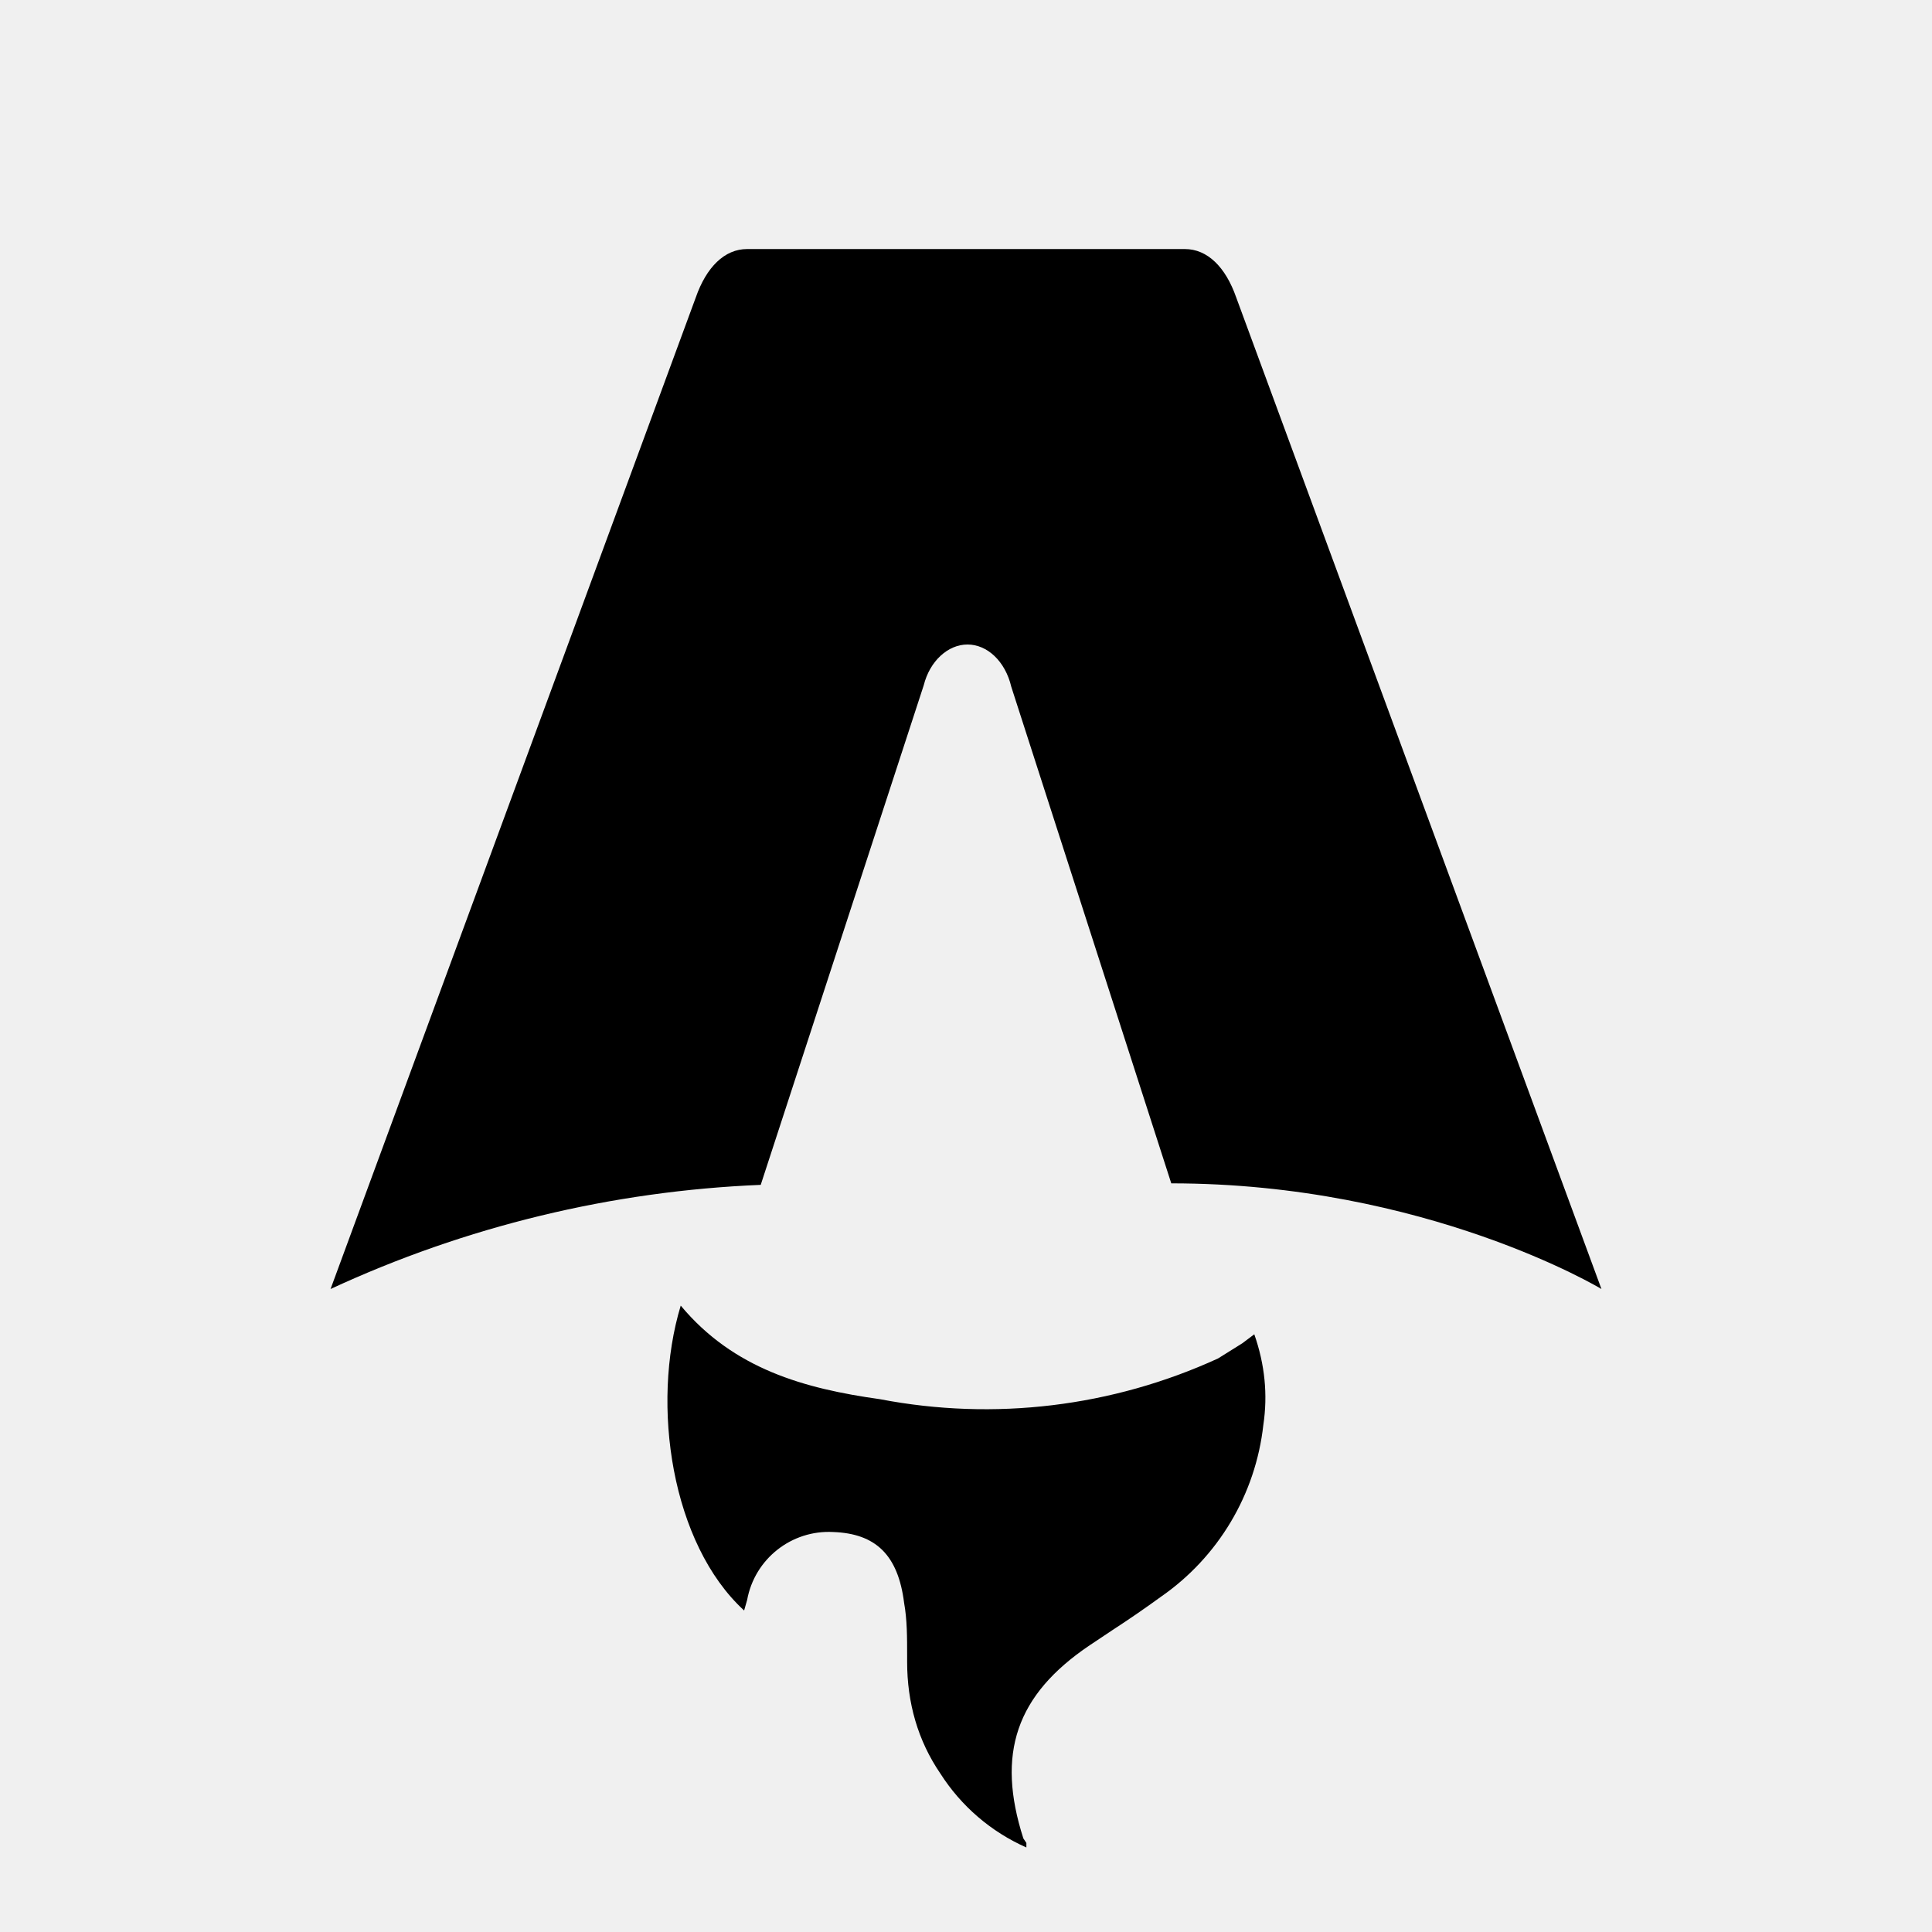
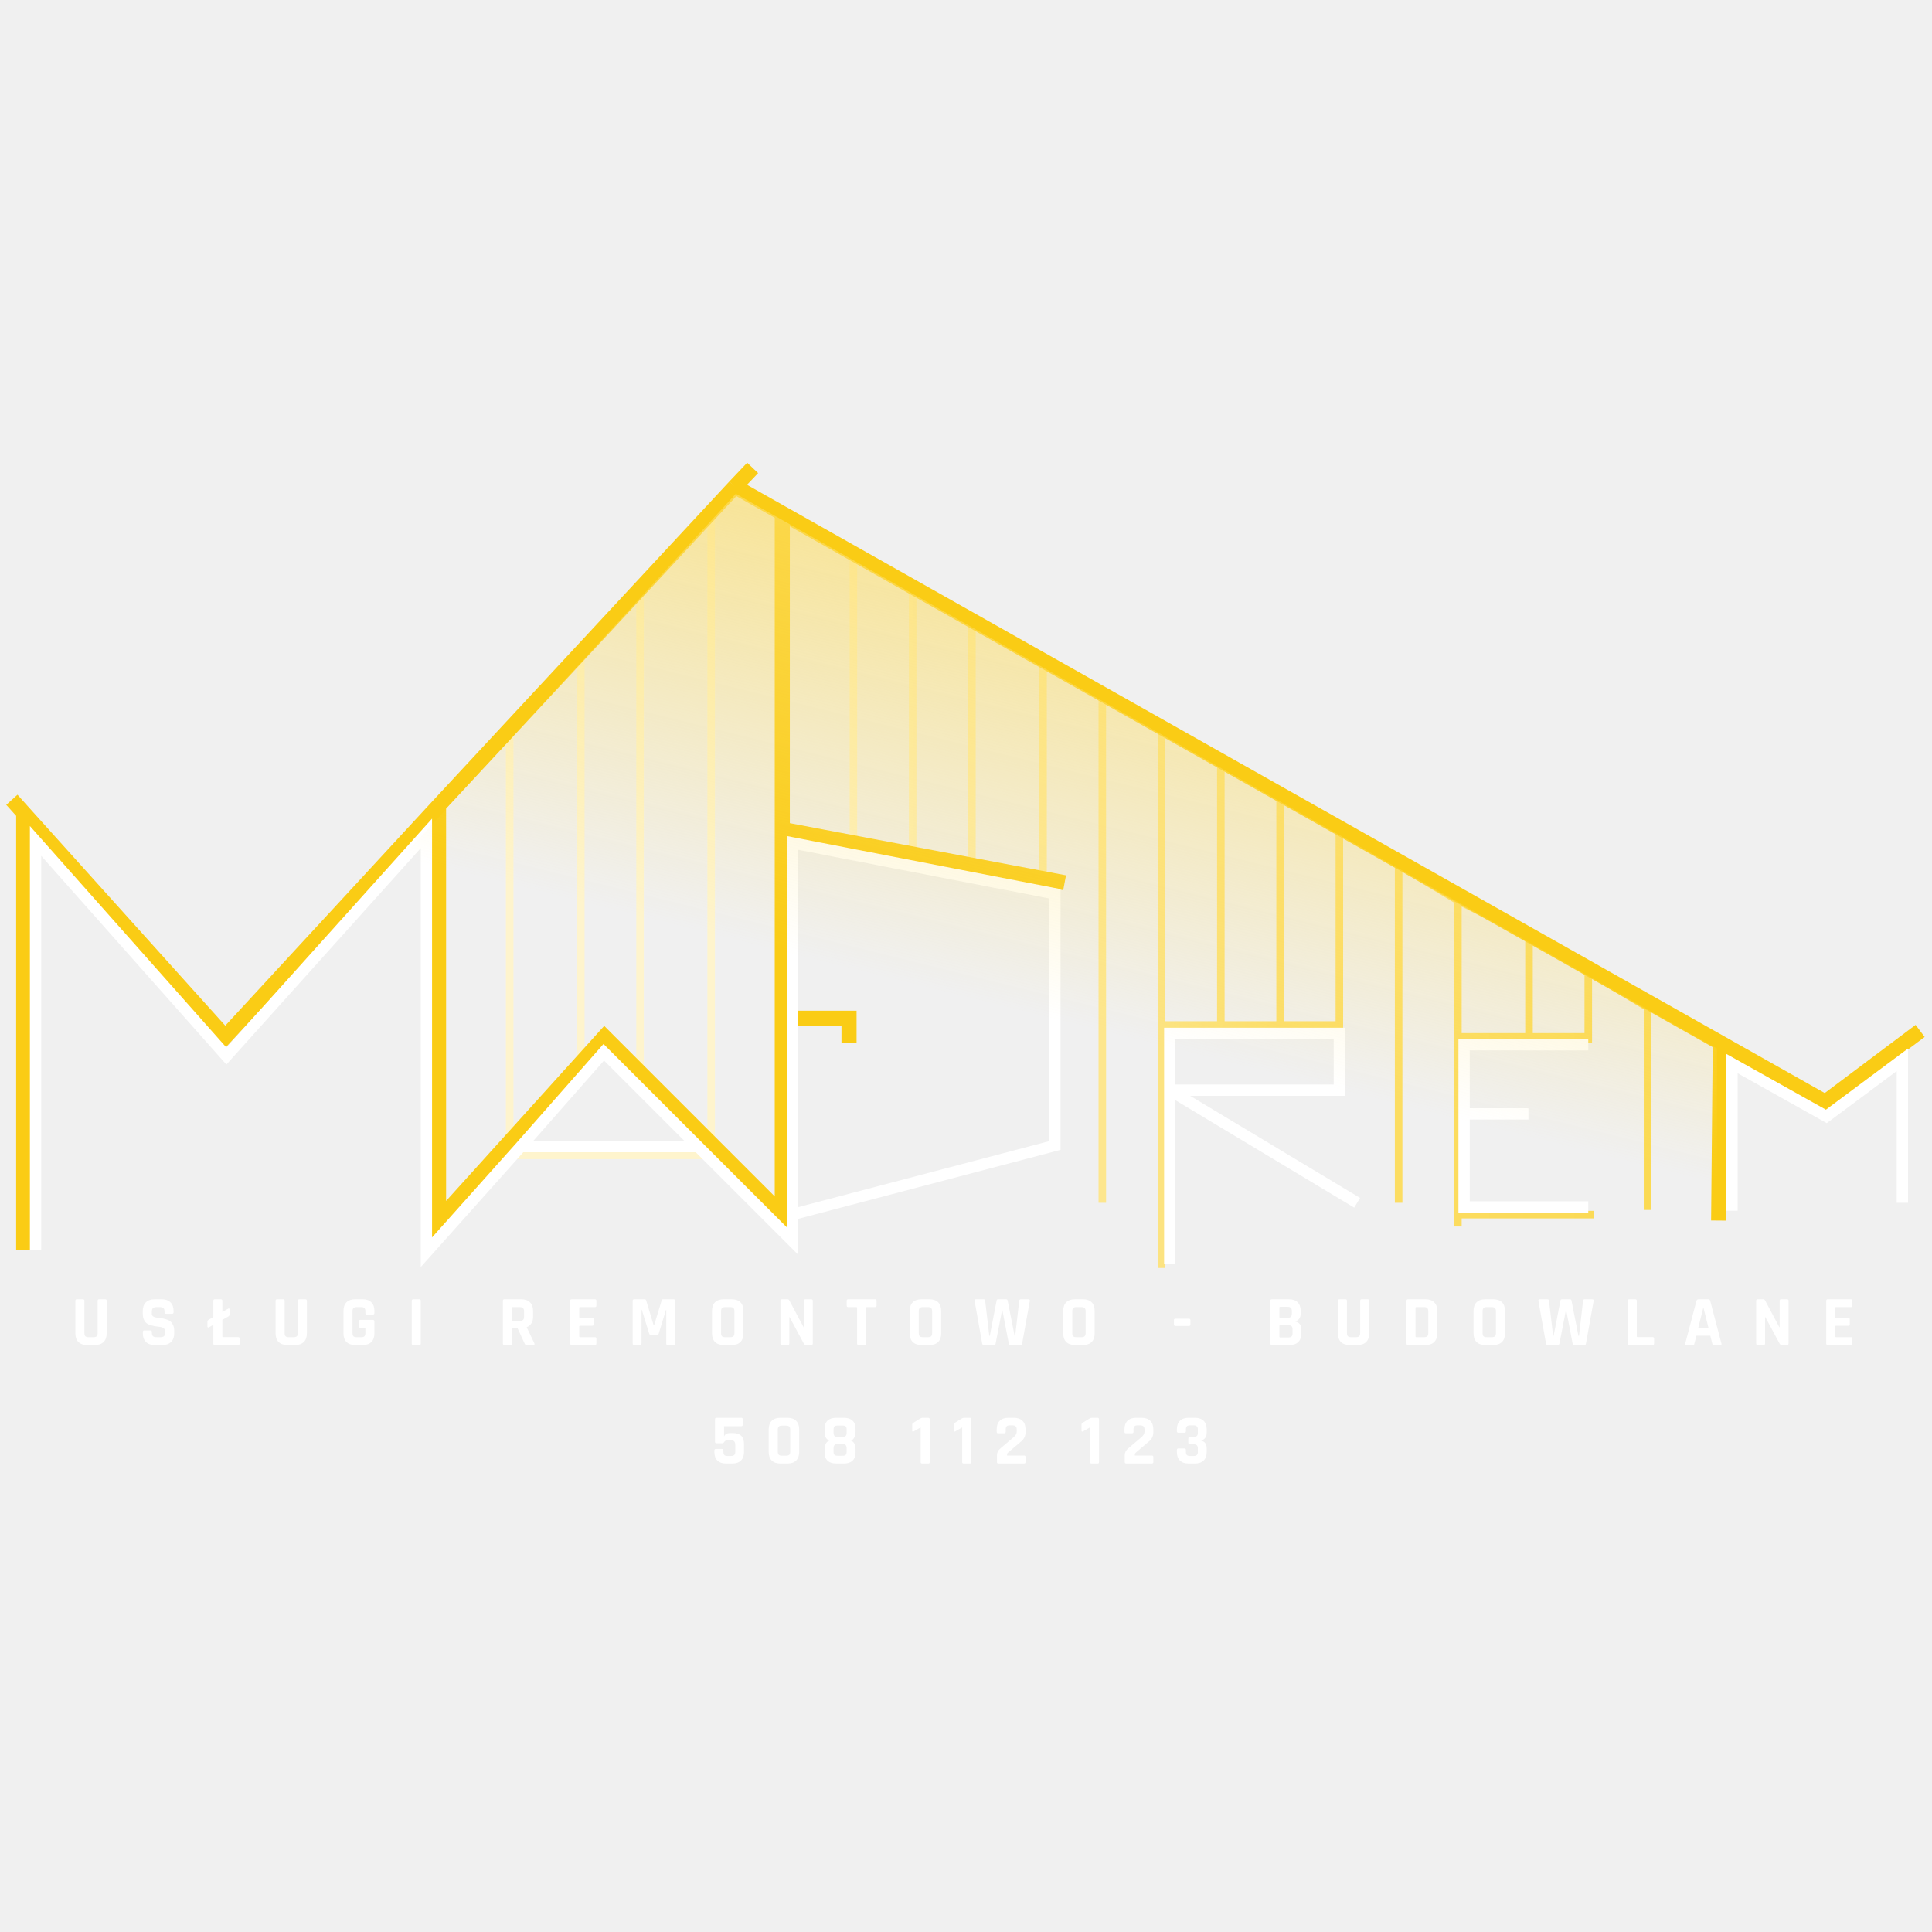
- <svg xmlns="http://www.w3.org/2000/svg" fill="none" viewBox="0 0 128 128">
-   <path d="M50.4 78.5a75.1 75.1 0 0 0-28.5 6.9l24.2-65.7c.7-2 1.9-3.2 3.4-3.2h29c1.5 0 2.7 1.2 3.4 3.2l24.2 65.7s-11.6-7-28.5-7L67 45.5c-.4-1.7-1.6-2.8-2.9-2.8-1.3 0-2.5 1.1-2.9 2.7L50.4 78.5Zm-1.1 28.2Zm-4.2-20.2c-2 6.6-.6 15.8 4.2 20.2a17.5 17.5 0 0 1 .2-.7 5.5 5.5 0 0 1 5.7-4.5c2.8.1 4.3 1.5 4.7 4.7.2 1.1.2 2.3.2 3.5v.4c0 2.7.7 5.2 2.2 7.4a13 13 0 0 0 5.7 4.9v-.3l-.2-.3c-1.8-5.6-.5-9.5 4.4-12.8l1.5-1a73 73 0 0 0 3.2-2.2 16 16 0 0 0 6.8-11.4c.3-2 .1-4-.6-6l-.8.6-1.6 1a37 37 0 0 1-22.4 2.7c-5-.7-9.7-2-13.2-6.2Z" />
-   <style>
-         path { fill: #000; }
-         @media (prefers-color-scheme: dark) {
-             path { fill: #FFF; }
-         }
-     </style>
+ <svg xmlns="http://www.w3.org/2000/svg" width="256" height="256" viewBox="0 0 256 256" fill="none">
+   <path d="M13.136 172.162H13.928C14.066 172.162 14.135 172.224 14.135 172.35V176.685C14.135 177.175 13.997 177.555 13.72 177.825C13.45 178.089 13.07 178.221 12.58 178.221H11.544C11.047 178.221 10.664 178.089 10.394 177.825C10.124 177.561 9.989 177.181 9.989 176.685V172.36C9.989 172.228 10.055 172.162 10.187 172.162H10.988C11.12 172.162 11.185 172.228 11.185 172.36V176.628C11.185 176.829 11.226 176.974 11.308 177.062C11.396 177.143 11.537 177.184 11.732 177.184H12.382C12.583 177.184 12.725 177.143 12.806 177.062C12.894 176.974 12.938 176.829 12.938 176.628V172.36C12.938 172.228 13.004 172.162 13.136 172.162ZM18.927 176.675V176.487C18.927 176.355 18.993 176.289 19.125 176.289H19.926C20.058 176.289 20.124 176.355 20.124 176.487V176.562C20.124 176.801 20.171 176.964 20.265 177.052C20.36 177.14 20.532 177.184 20.784 177.184H21.227C21.472 177.184 21.641 177.137 21.735 177.043C21.836 176.949 21.886 176.773 21.886 176.515V176.402C21.886 176.22 21.811 176.082 21.66 175.988C21.516 175.887 21.333 175.827 21.114 175.808C20.894 175.79 20.655 175.755 20.397 175.705C20.146 175.648 19.91 175.579 19.691 175.498C19.471 175.41 19.285 175.243 19.135 174.998C18.99 174.747 18.918 174.426 18.918 174.037V173.707C18.918 173.217 19.056 172.837 19.332 172.567C19.609 172.297 19.992 172.162 20.482 172.162H21.424C21.921 172.162 22.307 172.297 22.584 172.567C22.86 172.837 22.998 173.217 22.998 173.707V173.886C22.998 174.018 22.932 174.084 22.8 174.084H21.999C21.867 174.084 21.802 174.018 21.802 173.886V173.83C21.802 173.585 21.754 173.418 21.66 173.33C21.566 173.242 21.393 173.198 21.142 173.198H20.774C20.517 173.198 20.341 173.248 20.247 173.349C20.159 173.443 20.115 173.632 20.115 173.914V174.093C20.115 174.389 20.372 174.558 20.887 174.602C21.421 174.646 21.896 174.753 22.31 174.923C22.53 175.017 22.712 175.187 22.857 175.432C23.008 175.67 23.083 175.978 23.083 176.355V176.675C23.083 177.165 22.945 177.546 22.668 177.816C22.392 178.086 22.009 178.221 21.519 178.221H20.492C20.002 178.221 19.618 178.086 19.342 177.816C19.066 177.546 18.927 177.165 18.927 176.675ZM31.565 178.221H28.464C28.332 178.221 28.267 178.155 28.267 178.023V175.545L27.673 175.884C27.623 175.909 27.579 175.912 27.541 175.893C27.503 175.868 27.484 175.824 27.484 175.761V175.149C27.484 175.023 27.547 174.926 27.673 174.857L28.267 174.527V172.36C28.267 172.228 28.332 172.162 28.464 172.162H29.265C29.397 172.162 29.463 172.228 29.463 172.36V173.839L30.236 173.406C30.362 173.349 30.424 173.387 30.424 173.519V174.15C30.424 174.282 30.362 174.382 30.236 174.452L29.463 174.885V177.071C29.463 177.14 29.501 177.175 29.576 177.175H31.565C31.69 177.175 31.753 177.244 31.753 177.382V178.023C31.753 178.155 31.69 178.221 31.565 178.221ZM39.665 172.162H40.456C40.595 172.162 40.664 172.224 40.664 172.35V176.685C40.664 177.175 40.526 177.555 40.249 177.825C39.979 178.089 39.599 178.221 39.109 178.221H38.072C37.576 178.221 37.193 178.089 36.923 177.825C36.653 177.561 36.517 177.181 36.517 176.685V172.36C36.517 172.228 36.584 172.162 36.715 172.162H37.516C37.648 172.162 37.714 172.228 37.714 172.36V176.628C37.714 176.829 37.755 176.974 37.837 177.062C37.925 177.143 38.066 177.184 38.261 177.184H38.911C39.112 177.184 39.253 177.143 39.335 177.062C39.423 176.974 39.467 176.829 39.467 176.628V172.36C39.467 172.228 39.533 172.162 39.665 172.162ZM48.066 178.221H47.068C46.571 178.221 46.188 178.089 45.918 177.825C45.648 177.561 45.513 177.181 45.513 176.685V173.698C45.513 173.201 45.648 172.821 45.918 172.557C46.188 172.294 46.571 172.162 47.068 172.162H48.066C48.556 172.162 48.937 172.297 49.207 172.567C49.477 172.831 49.612 173.208 49.612 173.698V173.98C49.612 174.119 49.546 174.188 49.414 174.188H48.613C48.481 174.188 48.415 174.119 48.415 173.98V173.754C48.415 173.553 48.374 173.412 48.293 173.33C48.211 173.242 48.07 173.198 47.868 173.198H47.256C47.061 173.198 46.92 173.242 46.832 173.33C46.75 173.412 46.709 173.553 46.709 173.754V176.628C46.709 176.829 46.75 176.974 46.832 177.062C46.92 177.143 47.061 177.184 47.256 177.184H47.868C48.07 177.184 48.211 177.143 48.293 177.062C48.374 176.974 48.415 176.829 48.415 176.628V176.035C48.415 175.966 48.38 175.931 48.311 175.931H47.746C47.614 175.931 47.548 175.865 47.548 175.733V175.092C47.548 174.96 47.614 174.894 47.746 174.894H49.395C49.54 174.894 49.612 174.967 49.612 175.111V176.685C49.612 177.175 49.477 177.555 49.207 177.825C48.937 178.089 48.556 178.221 48.066 178.221ZM55.755 172.36V178.023C55.755 178.155 55.689 178.221 55.557 178.221H54.756C54.624 178.221 54.559 178.155 54.559 178.023V172.36C54.559 172.228 54.624 172.162 54.756 172.162H55.557C55.689 172.162 55.755 172.228 55.755 172.36ZM67.632 178.221H66.831C66.699 178.221 66.633 178.155 66.633 178.023V172.36C66.633 172.228 66.699 172.162 66.831 172.162H69.073C69.563 172.162 69.947 172.297 70.223 172.567C70.499 172.837 70.638 173.217 70.638 173.707V174.442C70.638 175.152 70.358 175.623 69.799 175.856V175.893L70.807 177.995C70.864 178.145 70.81 178.221 70.647 178.221H69.884C69.771 178.221 69.689 178.208 69.639 178.183C69.588 178.158 69.548 178.105 69.516 178.023L68.574 175.988H67.943C67.867 175.988 67.829 176.022 67.829 176.091V178.023C67.829 178.155 67.763 178.221 67.632 178.221ZM67.933 175.026H68.857C69.058 175.026 69.205 174.986 69.299 174.904C69.394 174.816 69.441 174.678 69.441 174.489V173.754C69.441 173.559 69.394 173.418 69.299 173.33C69.205 173.242 69.058 173.198 68.857 173.198H67.933C67.864 173.198 67.829 173.233 67.829 173.302V174.923C67.829 174.992 67.864 175.026 67.933 175.026ZM78.835 178.221H75.753C75.621 178.221 75.555 178.155 75.555 178.023V172.36C75.555 172.228 75.621 172.162 75.753 172.162H78.835C78.96 172.162 79.023 172.228 79.023 172.36V173C79.023 173.132 78.96 173.198 78.835 173.198H76.865C76.79 173.198 76.752 173.233 76.752 173.302V174.527C76.752 174.596 76.79 174.631 76.865 174.631H78.477C78.609 174.631 78.675 174.697 78.675 174.828V175.469C78.675 175.601 78.609 175.667 78.477 175.667H76.865C76.79 175.667 76.752 175.702 76.752 175.771V177.081C76.752 177.15 76.79 177.184 76.865 177.184H78.835C78.96 177.184 79.023 177.25 79.023 177.382V178.023C79.023 178.155 78.96 178.221 78.835 178.221ZM87.858 172.162H89.253C89.385 172.162 89.451 172.228 89.451 172.36V178.023C89.451 178.155 89.385 178.221 89.253 178.221H88.48C88.348 178.221 88.282 178.155 88.282 178.023V173.556H88.245L87.283 176.713C87.246 176.839 87.167 176.902 87.048 176.902H86.256C86.137 176.902 86.058 176.839 86.021 176.713L85.041 173.547H85.003V178.023C85.003 178.098 84.99 178.152 84.965 178.183C84.94 178.208 84.887 178.221 84.805 178.221H84.032C83.9 178.221 83.834 178.155 83.834 178.023V172.36C83.834 172.228 83.9 172.162 84.032 172.162H85.436C85.524 172.162 85.584 172.206 85.615 172.294L86.614 175.62H86.671L87.679 172.294C87.698 172.206 87.758 172.162 87.858 172.162ZM96.09 177.184H96.759C96.96 177.184 97.101 177.143 97.183 177.062C97.271 176.974 97.314 176.829 97.314 176.628V173.754C97.314 173.553 97.271 173.412 97.183 173.33C97.101 173.242 96.96 173.198 96.759 173.198H96.09C95.888 173.198 95.747 173.242 95.665 173.33C95.584 173.412 95.543 173.553 95.543 173.754V176.628C95.543 176.829 95.584 176.974 95.665 177.062C95.747 177.143 95.888 177.184 96.09 177.184ZM96.957 178.221H95.901C95.405 178.221 95.022 178.089 94.751 177.825C94.481 177.561 94.346 177.181 94.346 176.685V173.698C94.346 173.201 94.481 172.821 94.751 172.557C95.022 172.294 95.405 172.162 95.901 172.162H96.957C97.453 172.162 97.836 172.294 98.106 172.557C98.376 172.821 98.511 173.201 98.511 173.698V176.685C98.511 177.181 98.376 177.561 98.106 177.825C97.836 178.089 97.453 178.221 96.957 178.221ZM104.39 178.221H103.608C103.476 178.221 103.41 178.155 103.41 178.023V172.36C103.41 172.228 103.476 172.162 103.608 172.162H104.315C104.446 172.162 104.534 172.206 104.578 172.294L106.482 175.865H106.52V172.36C106.52 172.228 106.586 172.162 106.717 172.162H107.5C107.632 172.162 107.697 172.228 107.697 172.36V178.023C107.697 178.155 107.632 178.221 107.5 178.221H106.812C106.673 178.221 106.573 178.158 106.51 178.032L104.625 174.527H104.588V178.023C104.588 178.155 104.522 178.221 104.39 178.221ZM114.567 178.221H113.776C113.637 178.221 113.568 178.155 113.568 178.023V173.302C113.568 173.233 113.534 173.198 113.465 173.198H112.39C112.258 173.198 112.192 173.132 112.192 173V172.36C112.192 172.228 112.258 172.162 112.39 172.162H115.952C116.084 172.162 116.15 172.228 116.15 172.36V173C116.15 173.132 116.084 173.198 115.952 173.198H114.878C114.803 173.198 114.765 173.233 114.765 173.302V178.023C114.765 178.155 114.699 178.221 114.567 178.221ZM122.288 177.184H122.957C123.158 177.184 123.299 177.143 123.381 177.062C123.469 176.974 123.513 176.829 123.513 176.628V173.754C123.513 173.553 123.469 173.412 123.381 173.33C123.299 173.242 123.158 173.198 122.957 173.198H122.288C122.087 173.198 121.946 173.242 121.864 173.33C121.782 173.412 121.741 173.553 121.741 173.754V176.628C121.741 176.829 121.782 176.974 121.864 177.062C121.946 177.143 122.087 177.184 122.288 177.184ZM123.155 178.221H122.099C121.603 178.221 121.22 178.089 120.95 177.825C120.68 177.561 120.545 177.181 120.545 176.685V173.698C120.545 173.201 120.68 172.821 120.95 172.557C121.22 172.294 121.603 172.162 122.099 172.162H123.155C123.651 172.162 124.034 172.294 124.304 172.557C124.575 172.821 124.71 173.201 124.71 173.698V176.685C124.71 177.181 124.575 177.561 124.304 177.825C124.034 178.089 123.651 178.221 123.155 178.221ZM131.699 178.221H130.379C130.241 178.221 130.163 178.155 130.144 178.023L129.136 172.36C129.117 172.228 129.183 172.162 129.333 172.162H130.313C130.458 172.162 130.533 172.228 130.54 172.36L131.086 177.005H131.152L132.057 172.331C132.076 172.218 132.142 172.162 132.255 172.162H133.31C133.429 172.162 133.499 172.215 133.517 172.322L134.441 177.005H134.516L135.053 172.369C135.06 172.231 135.135 172.162 135.28 172.162H136.26C136.41 172.162 136.476 172.231 136.457 172.369L135.44 178.023C135.421 178.155 135.349 178.221 135.223 178.221H133.894C133.762 178.221 133.687 178.155 133.668 178.023L132.82 173.603H132.782L131.925 178.023C131.9 178.155 131.824 178.221 131.699 178.221ZM142.627 177.184H143.296C143.497 177.184 143.638 177.143 143.72 177.062C143.808 176.974 143.852 176.829 143.852 176.628V173.754C143.852 173.553 143.808 173.412 143.72 173.33C143.638 173.242 143.497 173.198 143.296 173.198H142.627C142.426 173.198 142.284 173.242 142.203 173.33C142.121 173.412 142.08 173.553 142.08 173.754V176.628C142.08 176.829 142.121 176.974 142.203 177.062C142.284 177.143 142.426 177.184 142.627 177.184ZM143.494 178.221H142.438C141.942 178.221 141.559 178.089 141.288 177.825C141.018 177.561 140.883 177.181 140.883 176.685V173.698C140.883 173.201 141.018 172.821 141.288 172.557C141.559 172.294 141.942 172.162 142.438 172.162H143.494C143.99 172.162 144.373 172.294 144.643 172.557C144.913 172.821 145.048 173.201 145.048 173.698V176.685C145.048 177.181 144.913 177.561 144.643 177.825C144.373 178.089 143.99 178.221 143.494 178.221ZM157.539 175.695H155.749C155.617 175.695 155.551 175.629 155.551 175.498V174.942C155.551 174.803 155.617 174.734 155.749 174.734H157.539C157.671 174.734 157.737 174.803 157.737 174.942V175.498C157.737 175.629 157.671 175.695 157.539 175.695ZM169.631 177.222H170.686C170.893 177.222 171.041 177.181 171.129 177.099C171.223 177.012 171.27 176.87 171.27 176.675V176.129C171.27 175.934 171.223 175.796 171.129 175.714C171.035 175.633 170.881 175.592 170.667 175.592H169.631C169.562 175.592 169.527 175.626 169.527 175.695V177.118C169.527 177.187 169.562 177.222 169.631 177.222ZM169.631 174.621H170.592C170.793 174.621 170.94 174.58 171.035 174.499C171.129 174.411 171.176 174.269 171.176 174.075V173.707C171.176 173.512 171.129 173.374 171.035 173.292C170.947 173.205 170.802 173.161 170.601 173.161H169.631C169.562 173.161 169.527 173.195 169.527 173.264V174.517C169.527 174.587 169.562 174.621 169.631 174.621ZM168.33 178.023V172.36C168.33 172.228 168.396 172.162 168.528 172.162H170.79C171.286 172.162 171.669 172.294 171.939 172.557C172.209 172.821 172.345 173.198 172.345 173.688V174.075C172.345 174.609 172.096 174.954 171.6 175.111C171.851 175.149 172.052 175.253 172.203 175.422C172.354 175.585 172.429 175.821 172.429 176.129V176.694C172.429 177.184 172.294 177.561 172.024 177.825C171.754 178.089 171.374 178.221 170.884 178.221H168.528C168.396 178.221 168.33 178.155 168.33 178.023ZM180.428 172.162H181.22C181.358 172.162 181.427 172.224 181.427 172.35V176.685C181.427 177.175 181.289 177.555 181.012 177.825C180.742 178.089 180.362 178.221 179.872 178.221H178.836C178.339 178.221 177.956 178.089 177.686 177.825C177.416 177.561 177.281 177.181 177.281 176.685V172.36C177.281 172.228 177.347 172.162 177.479 172.162H178.28C178.412 172.162 178.478 172.228 178.478 172.36V176.628C178.478 176.829 178.518 176.974 178.6 177.062C178.688 177.143 178.829 177.184 179.024 177.184H179.674C179.875 177.184 180.017 177.143 180.098 177.062C180.186 176.974 180.23 176.829 180.23 176.628V172.36C180.23 172.228 180.296 172.162 180.428 172.162ZM187.67 177.184H188.697C188.898 177.184 189.04 177.143 189.121 177.062C189.209 176.974 189.253 176.829 189.253 176.628V173.754C189.253 173.553 189.209 173.412 189.121 173.33C189.04 173.242 188.898 173.198 188.697 173.198H187.67C187.601 173.198 187.566 173.233 187.566 173.302V177.081C187.566 177.15 187.601 177.184 187.67 177.184ZM186.37 178.023V172.36C186.37 172.228 186.436 172.162 186.567 172.162H188.895C189.385 172.162 189.765 172.297 190.035 172.567C190.312 172.831 190.45 173.208 190.45 173.698V176.685C190.45 177.175 190.312 177.555 190.035 177.825C189.765 178.089 189.385 178.221 188.895 178.221H186.567C186.436 178.221 186.37 178.155 186.37 178.023ZM196.996 177.184H197.665C197.866 177.184 198.007 177.143 198.089 177.062C198.177 176.974 198.221 176.829 198.221 176.628V173.754C198.221 173.553 198.177 173.412 198.089 173.33C198.007 173.242 197.866 173.198 197.665 173.198H196.996C196.795 173.198 196.654 173.242 196.572 173.33C196.49 173.412 196.449 173.553 196.449 173.754V176.628C196.449 176.829 196.49 176.974 196.572 177.062C196.654 177.143 196.795 177.184 196.996 177.184ZM197.863 178.221H196.807C196.311 178.221 195.928 178.089 195.658 177.825C195.388 177.561 195.253 177.181 195.253 176.685V173.698C195.253 173.201 195.388 172.821 195.658 172.557C195.928 172.294 196.311 172.162 196.807 172.162H197.863C198.359 172.162 198.742 172.294 199.013 172.557C199.283 172.821 199.418 173.201 199.418 173.698V176.685C199.418 177.181 199.283 177.561 199.013 177.825C198.742 178.089 198.359 178.221 197.863 178.221ZM206.408 178.221H205.089C204.951 178.221 204.872 178.155 204.853 178.023L203.845 172.36C203.826 172.228 203.892 172.162 204.043 172.162H205.023C205.168 172.162 205.243 172.228 205.249 172.36L205.796 177.005H205.862L206.766 172.331C206.785 172.218 206.851 172.162 206.964 172.162H208.02C208.139 172.162 208.208 172.215 208.227 172.322L209.15 177.005H209.226L209.763 172.369C209.769 172.231 209.845 172.162 209.989 172.162H210.969C211.12 172.162 211.186 172.231 211.167 172.369L210.149 178.023C210.13 178.155 210.058 178.221 209.933 178.221H208.604C208.472 178.221 208.397 178.155 208.378 178.023L207.53 173.603H207.492L206.634 178.023C206.609 178.155 206.534 178.221 206.408 178.221ZM218.985 178.221H215.885C215.753 178.221 215.687 178.155 215.687 178.023V172.36C215.687 172.228 215.753 172.162 215.885 172.162H216.686C216.818 172.162 216.884 172.228 216.884 172.36V177.071C216.884 177.14 216.922 177.175 216.997 177.175H218.985C219.111 177.175 219.174 177.244 219.174 177.382V178.023C219.174 178.155 219.111 178.221 218.985 178.221ZM224.32 178.221H223.416C223.303 178.221 223.265 178.155 223.303 178.023L224.792 172.36C224.836 172.228 224.93 172.162 225.074 172.162H226.328C226.485 172.162 226.579 172.228 226.61 172.36L228.099 178.023C228.137 178.155 228.099 178.221 227.986 178.221H227.081C227.012 178.221 226.965 178.208 226.94 178.183C226.915 178.152 226.896 178.098 226.884 178.023L226.62 176.986H224.782L224.518 178.023C224.506 178.098 224.484 178.152 224.452 178.183C224.427 178.208 224.383 178.221 224.32 178.221ZM225.687 173.302L225.008 176.025H226.403L225.724 173.302H225.687ZM233.684 178.221H232.902C232.77 178.221 232.704 178.155 232.704 178.023V172.36C232.704 172.228 232.77 172.162 232.902 172.162H233.609C233.741 172.162 233.829 172.206 233.872 172.294L235.776 175.865H235.814V172.36C235.814 172.228 235.88 172.162 236.012 172.162H236.794C236.926 172.162 236.992 172.228 236.992 172.36V178.023C236.992 178.155 236.926 178.221 236.794 178.221H236.106C235.968 178.221 235.867 178.158 235.804 178.032L233.92 174.527H233.882V178.023C233.882 178.155 233.816 178.221 233.684 178.221ZM245.265 178.221H242.184C242.052 178.221 241.986 178.155 241.986 178.023V172.36C241.986 172.228 242.052 172.162 242.184 172.162H245.265C245.391 172.162 245.454 172.228 245.454 172.36V173C245.454 173.132 245.391 173.198 245.265 173.198H243.296C243.22 173.198 243.183 173.233 243.183 173.302V174.527C243.183 174.596 243.22 174.631 243.296 174.631H244.907C245.039 174.631 245.105 174.697 245.105 174.828V175.469C245.105 175.601 245.039 175.667 244.907 175.667H243.296C243.22 175.667 243.183 175.702 243.183 175.771V177.081C243.183 177.15 243.22 177.184 243.296 177.184H245.265C245.391 177.184 245.454 177.25 245.454 177.382V178.023C245.454 178.155 245.391 178.221 245.265 178.221Z" fill="white" />
+   <path d="M96.806 190.845H96.363C96.2 190.845 96.074 190.911 95.986 191.043C95.904 191.175 95.816 191.241 95.722 191.241H94.94C94.808 191.241 94.742 191.178 94.742 191.052V188.065C94.742 187.933 94.808 187.867 94.94 187.867H98.219C98.351 187.867 98.417 187.933 98.417 188.065V188.781C98.417 188.913 98.351 188.979 98.219 188.979H95.939V190.364C96.046 190.05 96.309 189.893 96.73 189.893H97.126C98.1 189.893 98.587 190.38 98.587 191.354V192.39C98.587 192.88 98.452 193.26 98.181 193.531C97.911 193.794 97.531 193.926 97.041 193.926H96.212C95.716 193.926 95.332 193.794 95.062 193.531C94.792 193.267 94.657 192.887 94.657 192.39V192.202C94.657 192.064 94.723 191.995 94.855 191.995H95.656C95.788 191.995 95.854 192.064 95.854 192.202V192.381C95.854 192.576 95.895 192.717 95.976 192.805C96.064 192.887 96.206 192.928 96.4 192.928H96.843C97.044 192.928 97.192 192.887 97.286 192.805C97.38 192.717 97.428 192.576 97.428 192.381V191.533C97.428 191.269 97.384 191.09 97.296 190.996C97.208 190.895 97.044 190.845 96.806 190.845ZM103.608 192.89H104.164C104.365 192.89 104.506 192.849 104.588 192.767C104.669 192.679 104.71 192.535 104.71 192.334V189.46C104.71 189.259 104.669 189.117 104.588 189.036C104.506 188.948 104.365 188.904 104.164 188.904H103.608C103.407 188.904 103.265 188.948 103.184 189.036C103.102 189.117 103.061 189.259 103.061 189.46V192.334C103.061 192.535 103.102 192.679 103.184 192.767C103.265 192.849 103.407 192.89 103.608 192.89ZM104.352 193.926H103.41C102.914 193.926 102.53 193.794 102.26 193.531C101.99 193.267 101.855 192.887 101.855 192.39V189.403C101.855 188.907 101.99 188.527 102.26 188.263C102.53 187.999 102.914 187.867 103.41 187.867H104.352C104.842 187.867 105.222 188.002 105.492 188.272C105.763 188.536 105.898 188.913 105.898 189.403V192.39C105.898 192.88 105.763 193.26 105.492 193.531C105.222 193.794 104.842 193.926 104.352 193.926ZM110.997 192.899H111.638C111.839 192.899 111.98 192.858 112.062 192.777C112.144 192.695 112.185 192.557 112.185 192.362V191.929C112.185 191.728 112.144 191.58 112.062 191.486C111.98 191.392 111.839 191.344 111.638 191.344H110.997C110.796 191.344 110.655 191.392 110.573 191.486C110.491 191.58 110.451 191.728 110.451 191.929V192.362C110.451 192.557 110.491 192.695 110.573 192.777C110.655 192.858 110.796 192.899 110.997 192.899ZM110.997 190.411H111.638C111.839 190.411 111.98 190.364 112.062 190.27C112.144 190.176 112.185 190.028 112.185 189.827V189.431C112.185 189.237 112.144 189.098 112.062 189.017C111.98 188.935 111.839 188.894 111.638 188.894H110.997C110.796 188.894 110.655 188.935 110.573 189.017C110.491 189.098 110.451 189.237 110.451 189.431V189.827C110.451 190.028 110.491 190.176 110.573 190.27C110.655 190.364 110.796 190.411 110.997 190.411ZM111.817 193.926H110.818C110.316 193.926 109.929 193.804 109.659 193.559C109.395 193.308 109.263 192.94 109.263 192.456V192.023C109.263 191.445 109.471 191.065 109.885 190.883C109.471 190.713 109.263 190.33 109.263 189.733V189.328C109.263 188.844 109.395 188.48 109.659 188.235C109.929 187.99 110.316 187.867 110.818 187.867H111.817C112.313 187.867 112.693 187.99 112.957 188.235C113.227 188.48 113.362 188.844 113.362 189.328V189.733C113.362 190.028 113.306 190.28 113.193 190.487C113.08 190.694 112.932 190.826 112.75 190.883C113.158 191.046 113.362 191.429 113.362 192.032V192.456C113.362 192.94 113.227 193.308 112.957 193.559C112.693 193.804 112.313 193.926 111.817 193.926ZM120.87 189.554V188.781C120.87 188.674 120.917 188.593 121.011 188.536L121.869 187.999C122.013 187.911 122.136 187.867 122.236 187.867H122.99C123.122 187.867 123.188 187.933 123.188 188.065V193.728C123.188 193.804 123.172 193.857 123.141 193.889C123.116 193.914 123.068 193.926 122.999 193.926H122.189C122.057 193.926 121.991 193.86 121.991 193.728V189.139L121.068 189.667C120.936 189.724 120.87 189.686 120.87 189.554ZM126.373 189.554V188.781C126.373 188.674 126.42 188.593 126.514 188.536L127.372 187.999C127.516 187.911 127.639 187.867 127.739 187.867H128.493C128.625 187.867 128.691 187.933 128.691 188.065V193.728C128.691 193.804 128.675 193.857 128.644 193.889C128.619 193.914 128.572 193.926 128.503 193.926H127.692C127.56 193.926 127.494 193.86 127.494 193.728V189.139L126.571 189.667C126.439 189.724 126.373 189.686 126.373 189.554ZM132.102 193.728V192.833C132.102 192.475 132.256 192.171 132.564 191.919L134.298 190.449C134.581 190.217 134.722 189.965 134.722 189.695V189.413C134.722 189.218 134.675 189.08 134.581 188.998C134.493 188.91 134.345 188.866 134.138 188.866H133.808C133.607 188.866 133.466 188.91 133.384 188.998C133.302 189.08 133.261 189.218 133.261 189.413V189.714C133.261 189.852 133.195 189.921 133.063 189.921H132.262C132.131 189.921 132.065 189.852 132.065 189.714V189.394C132.065 188.904 132.2 188.527 132.47 188.263C132.74 187.999 133.123 187.867 133.619 187.867H134.336C134.832 187.867 135.215 187.999 135.485 188.263C135.755 188.527 135.89 188.904 135.89 189.394V189.771C135.89 190.261 135.702 190.666 135.325 190.986L133.553 192.494C133.478 192.563 133.44 192.639 133.44 192.72V192.871H135.693C135.824 192.871 135.89 192.937 135.89 193.069V193.728C135.89 193.86 135.824 193.926 135.693 193.926H132.3C132.168 193.926 132.102 193.86 132.102 193.728ZM143.305 189.554V188.781C143.305 188.674 143.352 188.593 143.446 188.536L144.304 187.999C144.448 187.911 144.571 187.867 144.671 187.867H145.425C145.557 187.867 145.623 187.933 145.623 188.065V193.728C145.623 193.804 145.607 193.857 145.576 193.889C145.551 193.914 145.504 193.926 145.435 193.926H144.624C144.492 193.926 144.426 193.86 144.426 193.728V189.139L143.503 189.667C143.371 189.724 143.305 189.686 143.305 189.554ZM149.034 193.728V192.833C149.034 192.475 149.188 192.171 149.496 191.919L151.23 190.449C151.513 190.217 151.654 189.965 151.654 189.695V189.413C151.654 189.218 151.607 189.08 151.513 188.998C151.425 188.91 151.277 188.866 151.07 188.866H150.74C150.539 188.866 150.398 188.91 150.316 188.998C150.234 189.08 150.193 189.218 150.193 189.413V189.714C150.193 189.852 150.128 189.921 149.996 189.921H149.195C149.063 189.921 148.997 189.852 148.997 189.714V189.394C148.997 188.904 149.132 188.527 149.402 188.263C149.672 187.999 150.055 187.867 150.552 187.867H151.268C151.764 187.867 152.147 187.999 152.417 188.263C152.687 188.527 152.823 188.904 152.823 189.394V189.771C152.823 190.261 152.634 190.666 152.257 190.986L150.486 192.494C150.41 192.563 150.372 192.639 150.372 192.72V192.871H152.625C152.757 192.871 152.823 192.937 152.823 193.069V193.728C152.823 193.86 152.757 193.926 152.625 193.926H149.232C149.1 193.926 149.034 193.86 149.034 193.728ZM157.658 190.402H158.139C158.346 190.402 158.494 190.361 158.582 190.28C158.676 190.192 158.723 190.05 158.723 189.856V189.413C158.723 189.218 158.676 189.08 158.582 188.998C158.494 188.91 158.346 188.866 158.139 188.866H157.687C157.486 188.866 157.344 188.91 157.263 188.998C157.181 189.08 157.14 189.218 157.14 189.413V189.648C157.14 189.78 157.074 189.846 156.942 189.846H156.141C156.009 189.846 155.943 189.78 155.943 189.648V189.394C155.943 188.904 156.078 188.527 156.348 188.263C156.619 187.999 157.002 187.867 157.498 187.867H158.337C158.833 187.867 159.216 187.999 159.486 188.263C159.757 188.527 159.892 188.904 159.892 189.394V189.865C159.892 190.393 159.643 190.735 159.147 190.892C159.643 190.999 159.892 191.341 159.892 191.919V192.4C159.892 192.89 159.757 193.267 159.486 193.531C159.216 193.794 158.833 193.926 158.337 193.926H157.498C157.002 193.926 156.619 193.794 156.348 193.531C156.078 193.267 155.943 192.89 155.943 192.4V192.136C155.943 191.998 156.009 191.929 156.141 191.929H156.942C157.074 191.929 157.14 191.998 157.14 192.136V192.381C157.14 192.582 157.181 192.723 157.263 192.805C157.344 192.887 157.486 192.928 157.687 192.928H158.139C158.346 192.928 158.494 192.887 158.582 192.805C158.676 192.717 158.723 192.576 158.723 192.381V191.919C158.723 191.724 158.676 191.586 158.582 191.505C158.494 191.417 158.346 191.373 158.139 191.373H157.658C157.526 191.373 157.46 191.307 157.46 191.175V190.609C157.46 190.471 157.526 190.402 157.658 190.402Z" fill="white" />
+   <mask id="mask0_18_145" style="mask-type:alpha" maskUnits="userSpaceOnUse" x="193" y="160" width="19" height="2">
+     <path d="M193.178 160.945H211.239" stroke="#FACC15" />
+   </mask>
+   <g mask="url(#mask0_18_145)">
+     <path d="M230.871 68.282H58.11V171.939H230.871V68.282Z" fill="url(#paint0_linear_18_145)" />
+   </g>
+   <mask id="mask1_18_145" style="mask-type:alpha" maskUnits="userSpaceOnUse" x="68" y="72" width="151" height="97">
+     <path d="M113.08 72.994V111.472L120.933 113.043V77.706L128.785 82.417V114.613L138.209 116.184V87.129L146.061 91.841M146.061 91.841V159.374M146.061 91.841L153.914 96.552M153.914 96.552L161.767 100.479M153.914 96.552V135.816M161.767 100.479V136.601M161.767 100.479L169.62 105.19M153.914 135.816V168.012M153.914 135.816H177.472M169.62 105.19V136.601M169.62 105.19L177.472 109.902M177.472 109.902L185.325 114.613M177.472 109.902V135.816M185.325 114.613V159.374M185.325 114.613L193.178 119.325M177.472 135.816V136.601M193.178 119.325L202.601 124.037M193.178 119.325V137.387M202.601 124.037V138.172M202.601 124.037L210.454 128.748M193.178 137.387V162.515M193.178 137.387H210.454M210.454 128.748L218.307 133.46V160.326M210.454 128.748V137.387M210.454 137.387V138.172M68.319 153.092H93.448" stroke="#FACC15" />
+   </mask>
+   <g mask="url(#mask1_18_145)">
+     <path d="M230.871 68.282H58.111V171.939H230.871V68.282Z" fill="url(#paint1_linear_18_145)" />
+   </g>
+   <mask id="mask2_18_145" style="mask-type:alpha" maskUnits="userSpaceOnUse" x="67" y="68" width="28" height="85">
+     <path d="M67.534 96.552V151.521L76.957 140.528V86.344L84.81 77.706V142.098L94.233 151.521V68.282" stroke="#FACC15" />
+   </mask>
+   <g mask="url(#mask2_18_145)">
+     <path d="M230.871 68.282H58.11V171.939H230.871V68.282Z" fill="url(#paint2_linear_18_145)" />
+   </g>
+   <path d="M1.571 105.975L3.141 107.72M3.141 107.72L29.84 137.387L58.11 106.761M3.141 107.72V165.656M99.73 62L97.374 64.481M97.374 64.481L58.11 106.761M97.374 64.481L103.656 68.026M58.11 106.761V161.73L80.098 137.387L103.656 160.945V134.929M103.656 68.026V109.902M103.656 68.026L227.95 138.172M254.429 136.601L241.865 146.025L227.95 138.172M227.95 138.172L227.73 161.73M103.656 109.902L141.067 116.969M103.656 109.902V134.929M103.656 134.929H112.5V138.172" stroke="#FACC15" stroke-width="2" />
+   <path d="M155 167.429V144.454M155 144.454V136.929H177.472V144.454H155ZM155 144.454L179.828 159.374" stroke="white" stroke-width="1.5" />
+   <path d="M210.454 138.429H194V147.595M194 147.595V159.929H210.454M194 147.595H202.523" stroke="white" stroke-width="1.5" />
+   <path d="M229.5 160.429V140.929L242 147.929L252.074 140.429V159.374" stroke="white" stroke-width="1.5" />
+   <path d="M4.712 165.656V111.429L30 139.929L56.5 110.429V165.929L69 151.929M69 151.929L80 139.429L92.5 151.929M69 151.929H92.5M105 160.929V164.429L92.5 151.929M105 160.929V111.689L139.779 118.429V151.785L105 160.929Z" stroke="white" stroke-width="1.5" />
+   <path d="M97.5 65.429L227.5 138.929V161.793L30 138.929L97.5 65.429Z" fill="url(#paint3_linear_18_145)" />
+   <defs>
+     <linearGradient id="paint0_linear_18_145" x1="58.11" y1="171.939" x2="225.374" y2="171.939" gradientUnits="userSpaceOnUse">
+       <stop offset="0.28" stop-color="#FEF4CD" />
+       <stop offset="0.665" stop-color="#FCDE69" />
+       <stop offset="1" stop-color="#FBD950" />
+     </linearGradient>
+     <linearGradient id="paint1_linear_18_145" x1="58.111" y1="171.939" x2="225.374" y2="171.939" gradientUnits="userSpaceOnUse">
+       <stop offset="0.28" stop-color="#FEF4CD" />
+       <stop offset="0.665" stop-color="#FCDE69" />
+       <stop offset="1" stop-color="#FBD950" />
+     </linearGradient>
+     <linearGradient id="paint2_linear_18_145" x1="58.11" y1="171.939" x2="225.374" y2="171.939" gradientUnits="userSpaceOnUse">
+       <stop offset="0.28" stop-color="#FEF4CD" />
+       <stop offset="0.665" stop-color="#FCDE69" />
+       <stop offset="1" stop-color="#FBD950" />
+     </linearGradient>
+     <linearGradient id="paint3_linear_18_145" x1="159" y1="71.429" x2="143" y2="135.929" gradientUnits="userSpaceOnUse">
+       <stop stop-color="#FCDE69" stop-opacity="0.75" />
+       <stop offset="1" stop-color="#FCDE69" stop-opacity="0" />
+     </linearGradient>
+   </defs>
</svg>
